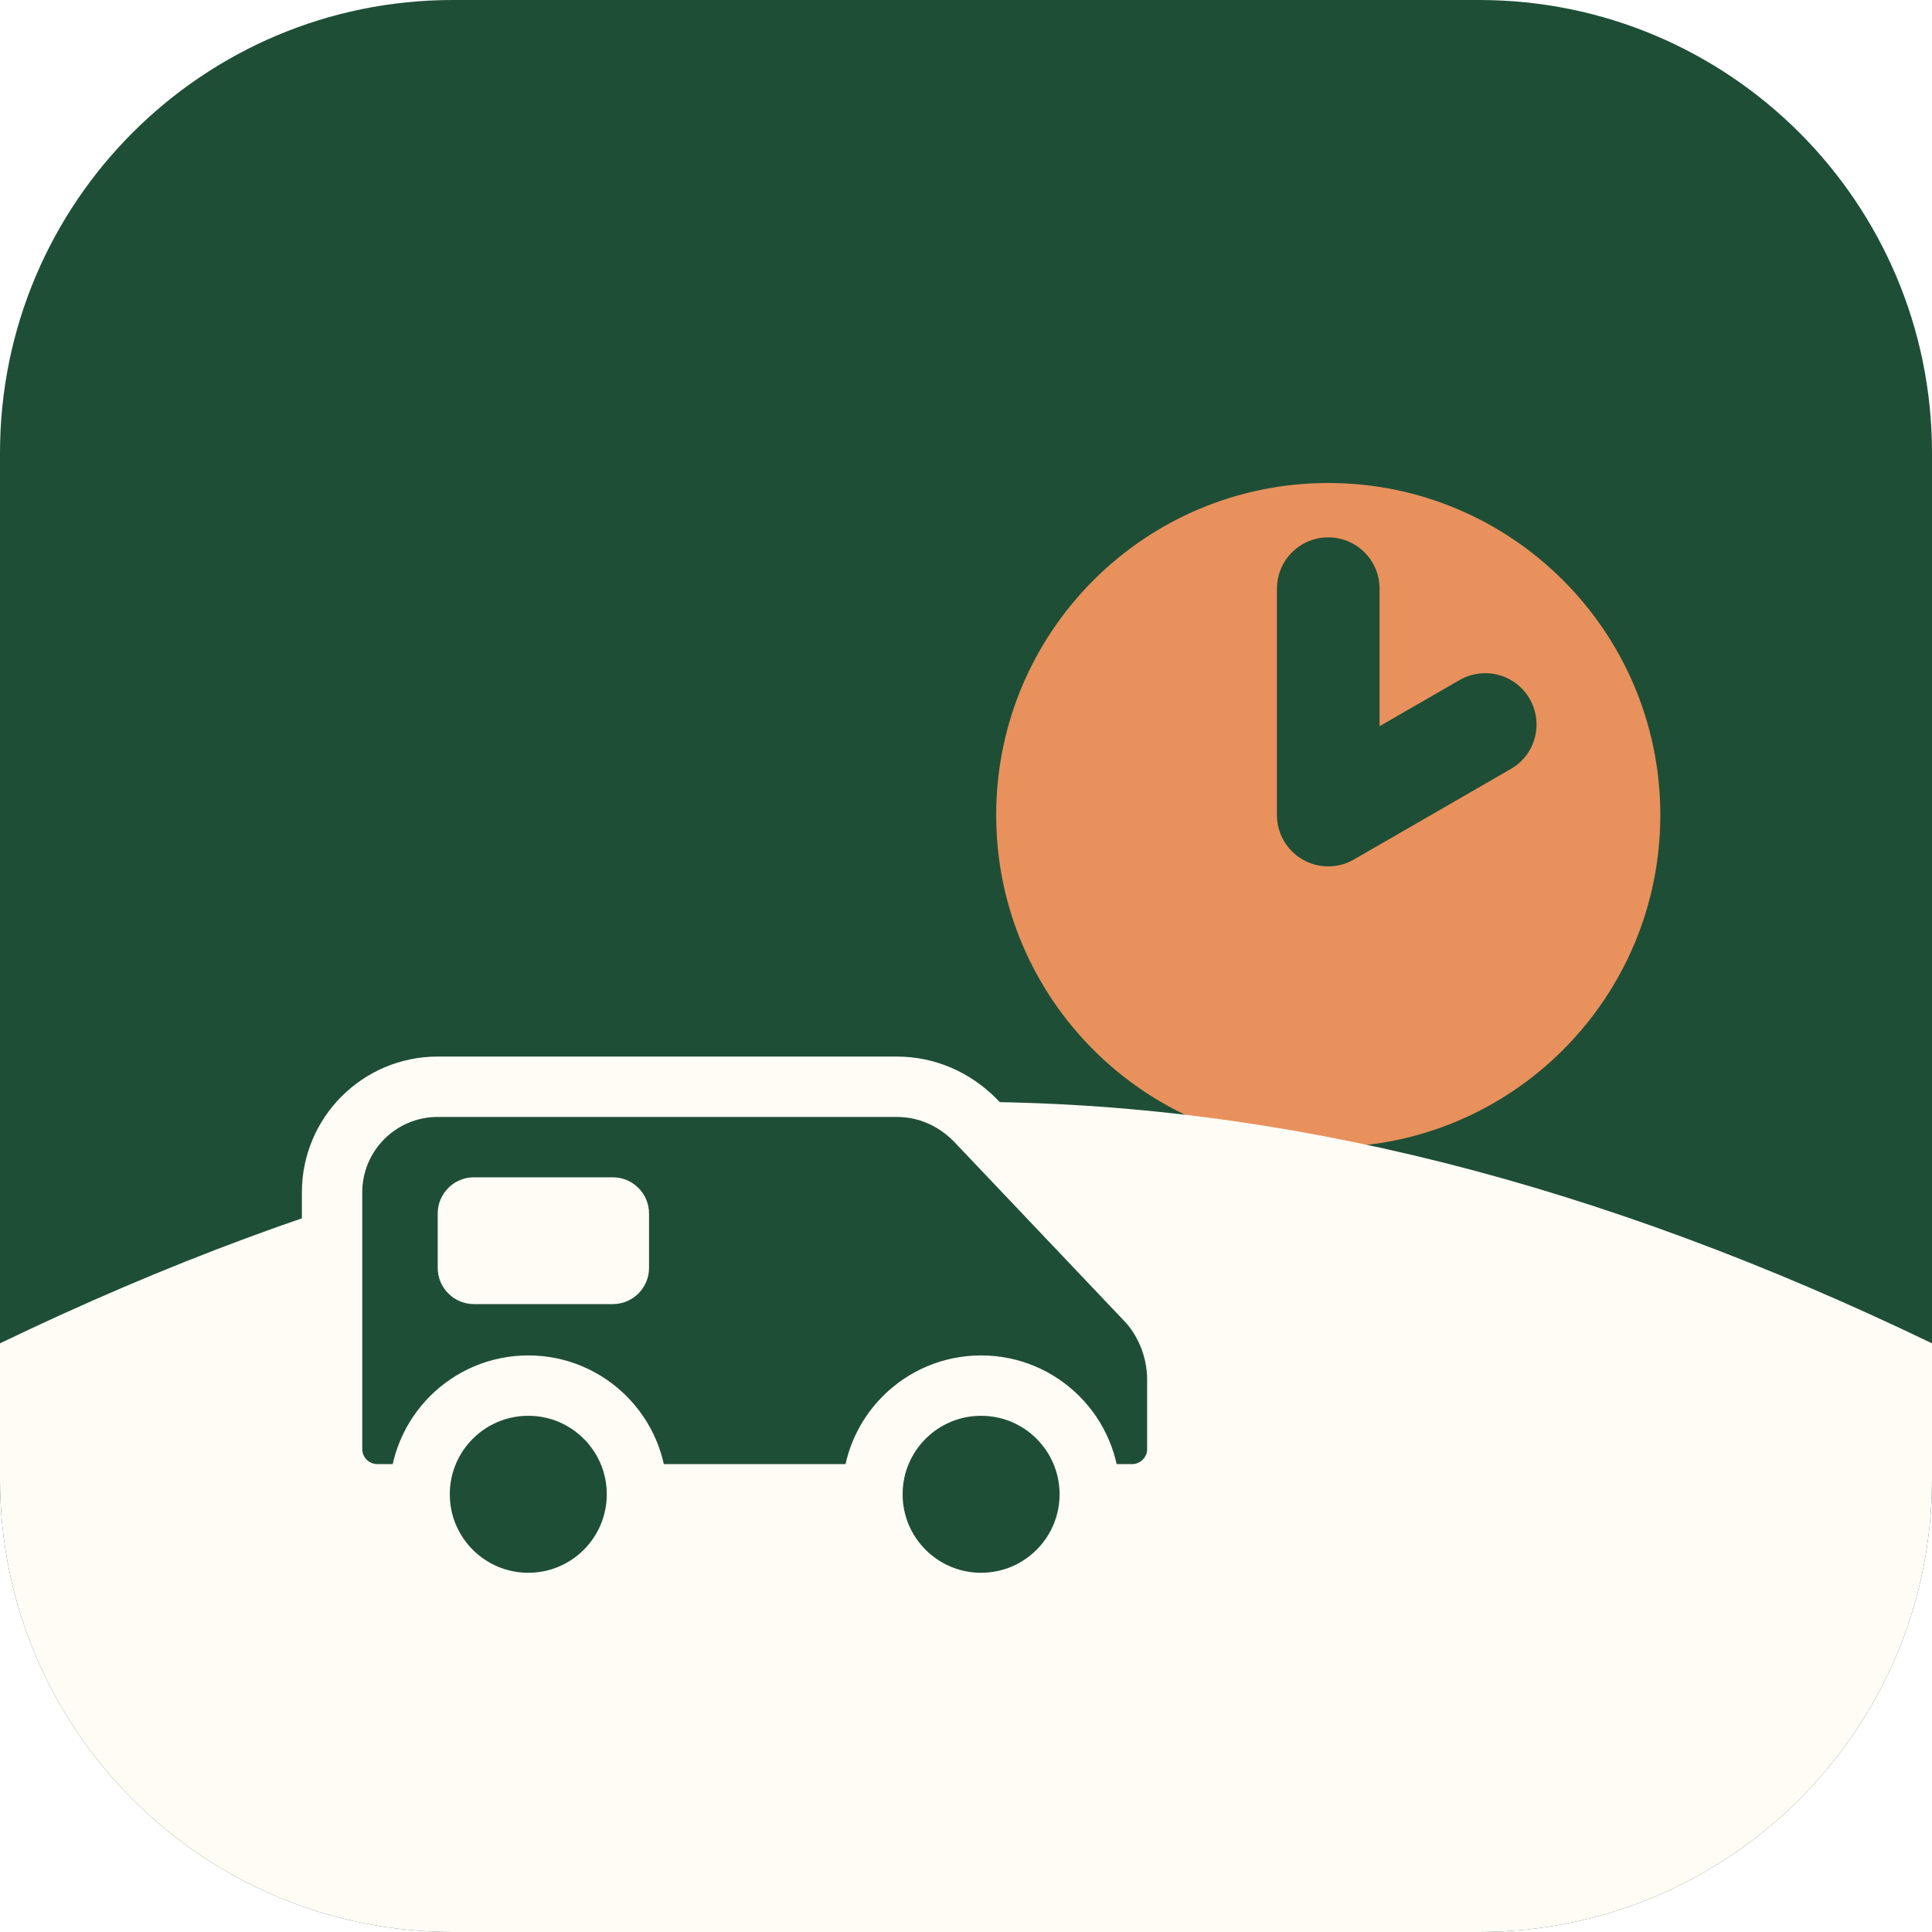
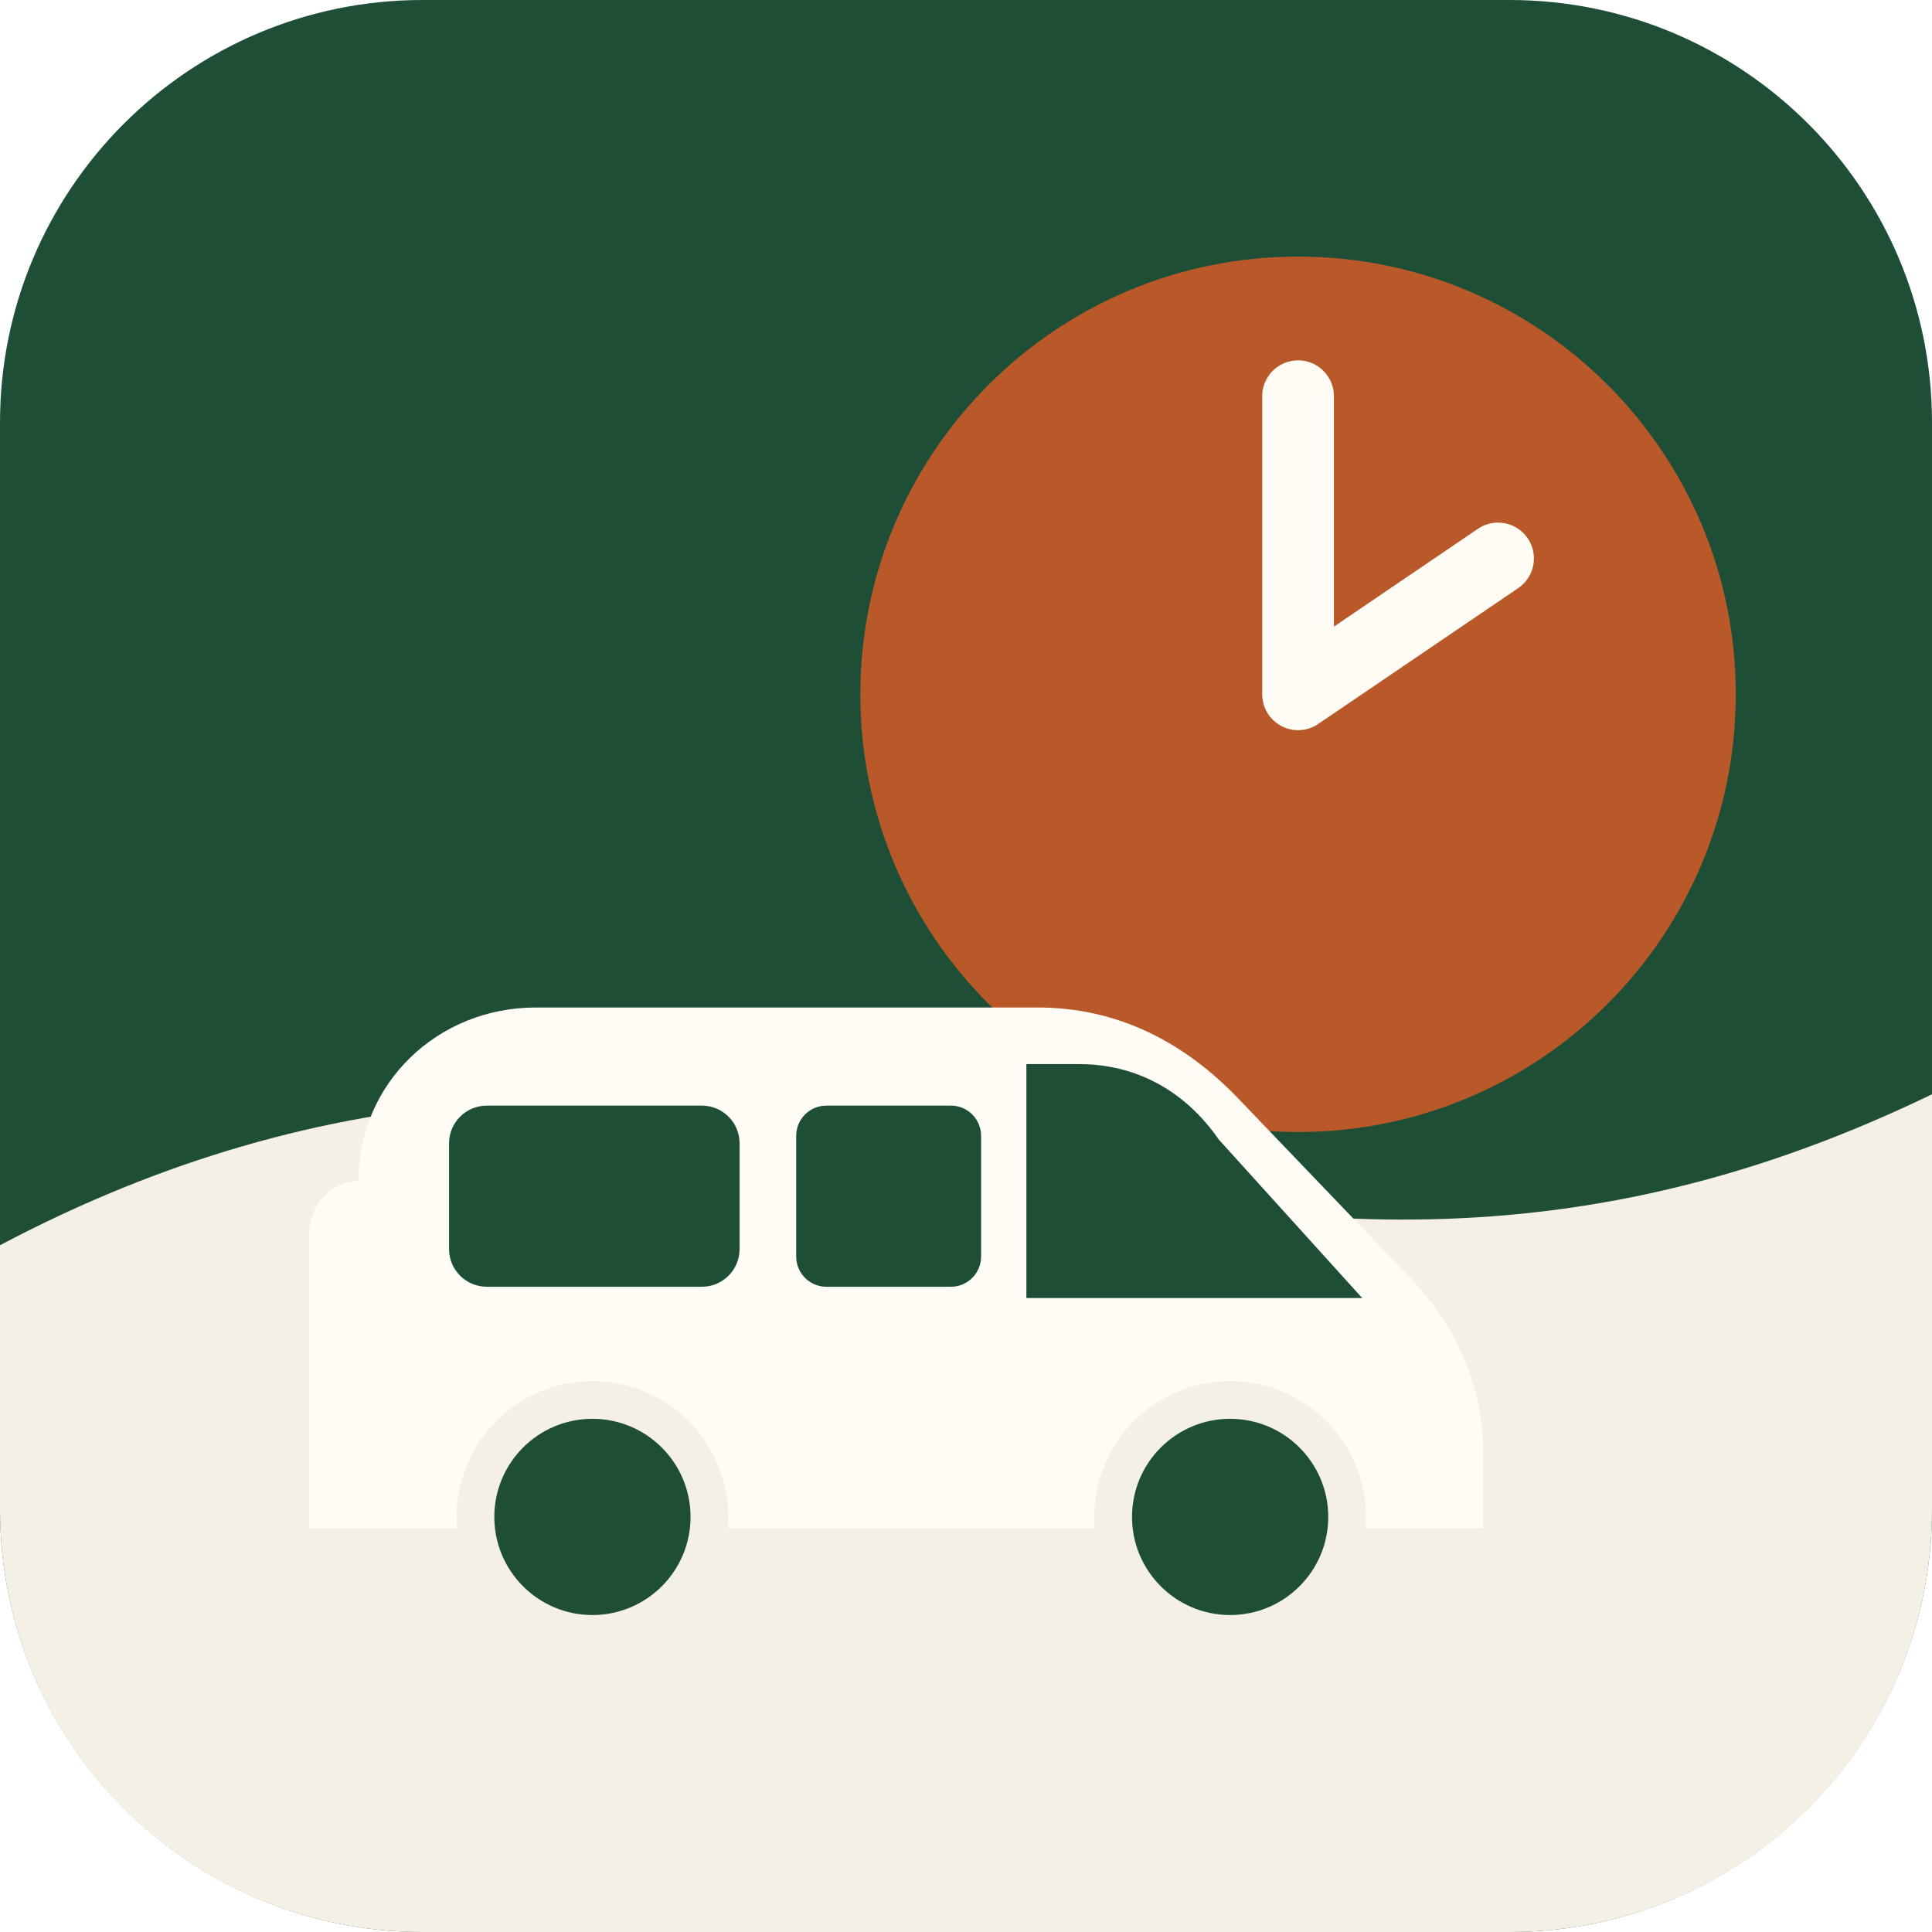
- <svg xmlns="http://www.w3.org/2000/svg" viewBox="0 0 64 64">
-   <rect width="64" height="64" rx="15" fill="#1f4e37" />
-   <circle cx="44" cy="27" r="11" fill="#e8915c" />
-   <path d="M44 27v-7.5M44 27l5.2-3" fill="none" stroke="#1f4e37" stroke-width="3.4" stroke-linecap="round" />
-   <path d="M0 44.5C11 39.2 21.5 36.5 32 36.5S53 39.2 64 44.5V49A15 15 0 0 1 49 64H15A15 15 0 0 1 0 49Z" fill="#fffcf6" />
-   <path d="M14.5 36h15.2c1 0 1.9.4 2.6 1.1l5.6 5.9c.7.7 1.1 1.7 1.1 2.7V48a1.5 1.5 0 0 1-1.5 1.5H12.5A1.5 1.5 0 0 1 11 48v-8.5a3.5 3.5 0 0 1 3.5-3.5Z" fill="#1f4e37" stroke="#fffcf6" stroke-width="2" stroke-linejoin="round" />
-   <rect x="14.5" y="39" width="7" height="4.2" rx="1.2" fill="#fffcf6" />
-   <circle cx="17.5" cy="49.5" r="3.6" fill="#1f4e37" stroke="#fffcf6" stroke-width="2" />
-   <circle cx="32.5" cy="49.5" r="3.6" fill="#1f4e37" stroke="#fffcf6" stroke-width="2" />
+ <svg xmlns="http://www.w3.org/2000/svg" viewBox="0 0 512 512" role="img" aria-label="VrijStaan app-icoon">
+   <rect width="512" height="512" rx="112" fill="#1F4E37" />
+   <circle cx="344" cy="184" r="116" fill="#B9592A" />
+   <path d="M344 105 V184 L397 148" fill="none" stroke="#FFFCF6" stroke-width="19" stroke-linecap="round" stroke-linejoin="round" />
+   <path d="M0 330 C87 284 169 284 250 305 C345 330 423 333 512 290 V400 C512 462 462 512 400 512 H112 C50 512 0 462 0 400 Z" fill="#F5F0E6" />
+   <path d="M95 313 C95 287 116 267 142 267 H275 C296 267 314 276 329 292 L375 340 C386 352 393 368 393 384 V405 H82 V327 C82 319 88 313 95 313 Z" fill="#FFFCF6" />
+   <path d="M286 282 H272 V344 H361 L323 302 C314 289 301 282 286 282 Z" fill="#1F4E37" />
+   <rect x="119" y="293" width="77" height="48" rx="10" fill="#1F4E37" />
+   <rect x="211" y="293" width="49" height="48" rx="8" fill="#1F4E37" />
+   <circle cx="157" cy="402" r="31" fill="#1F4E37" stroke="#F5F0E6" stroke-width="10" />
+   <circle cx="326" cy="402" r="31" fill="#1F4E37" stroke="#F5F0E6" stroke-width="10" />
</svg>
